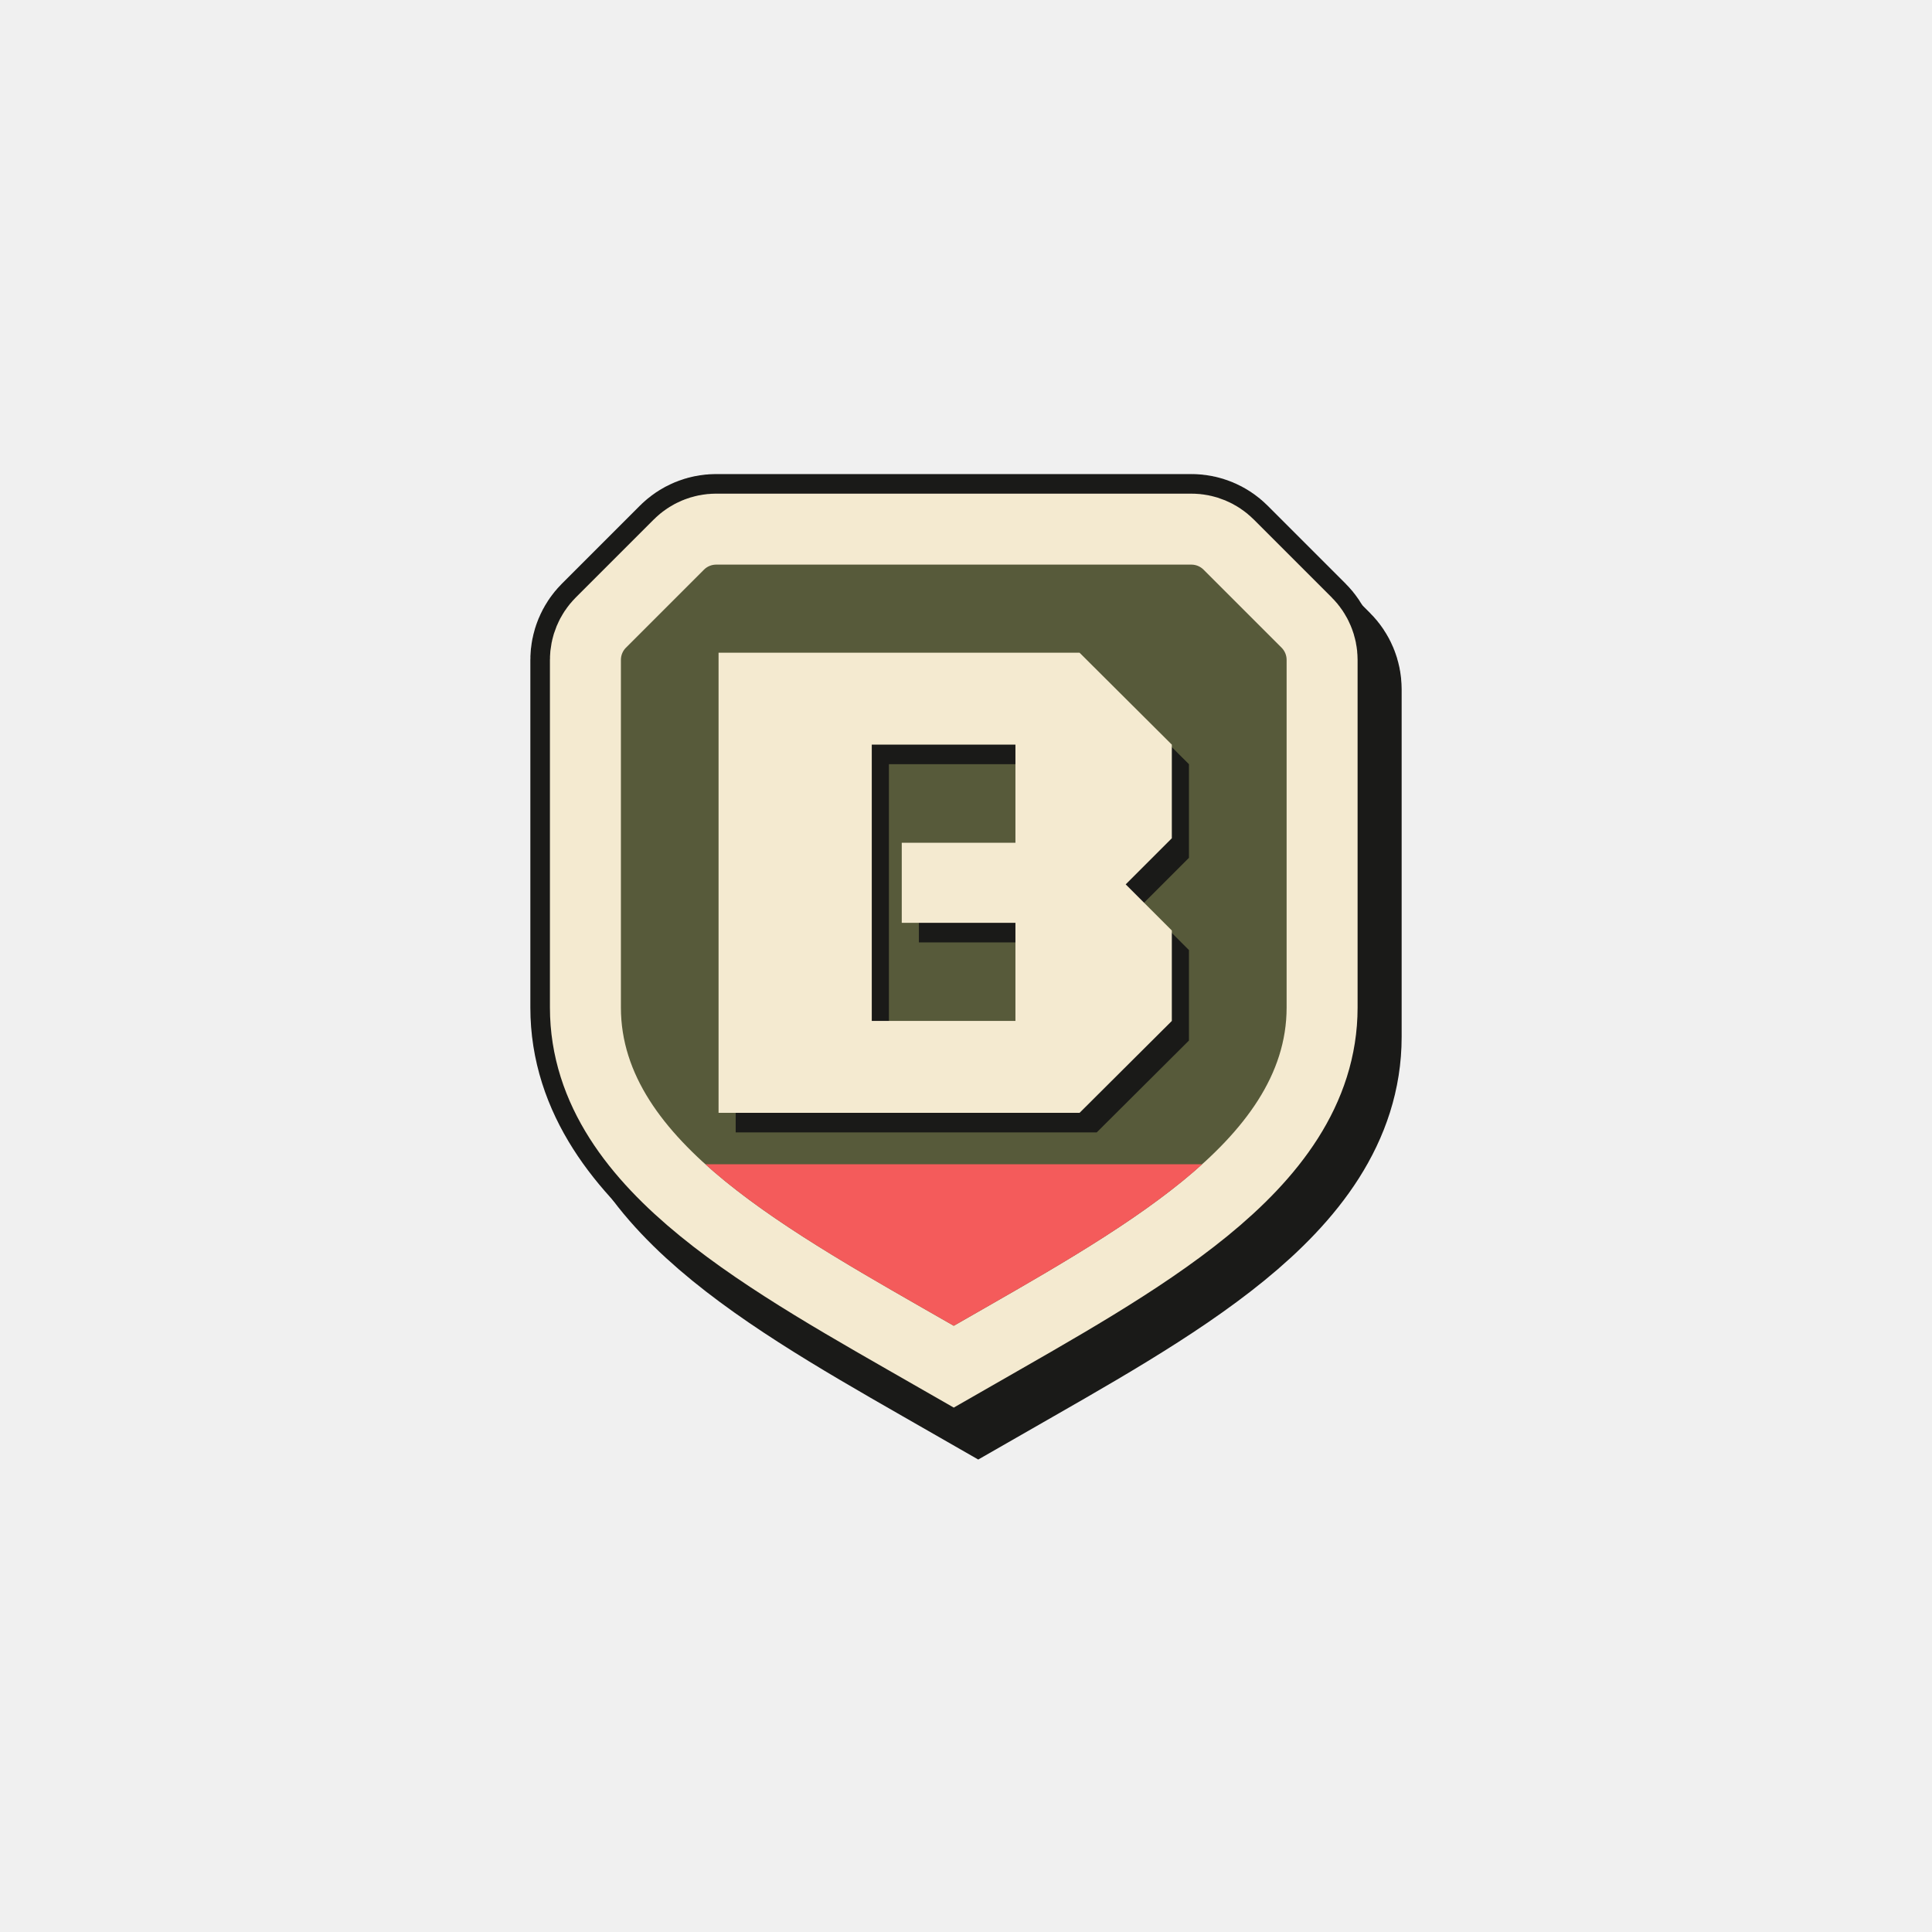
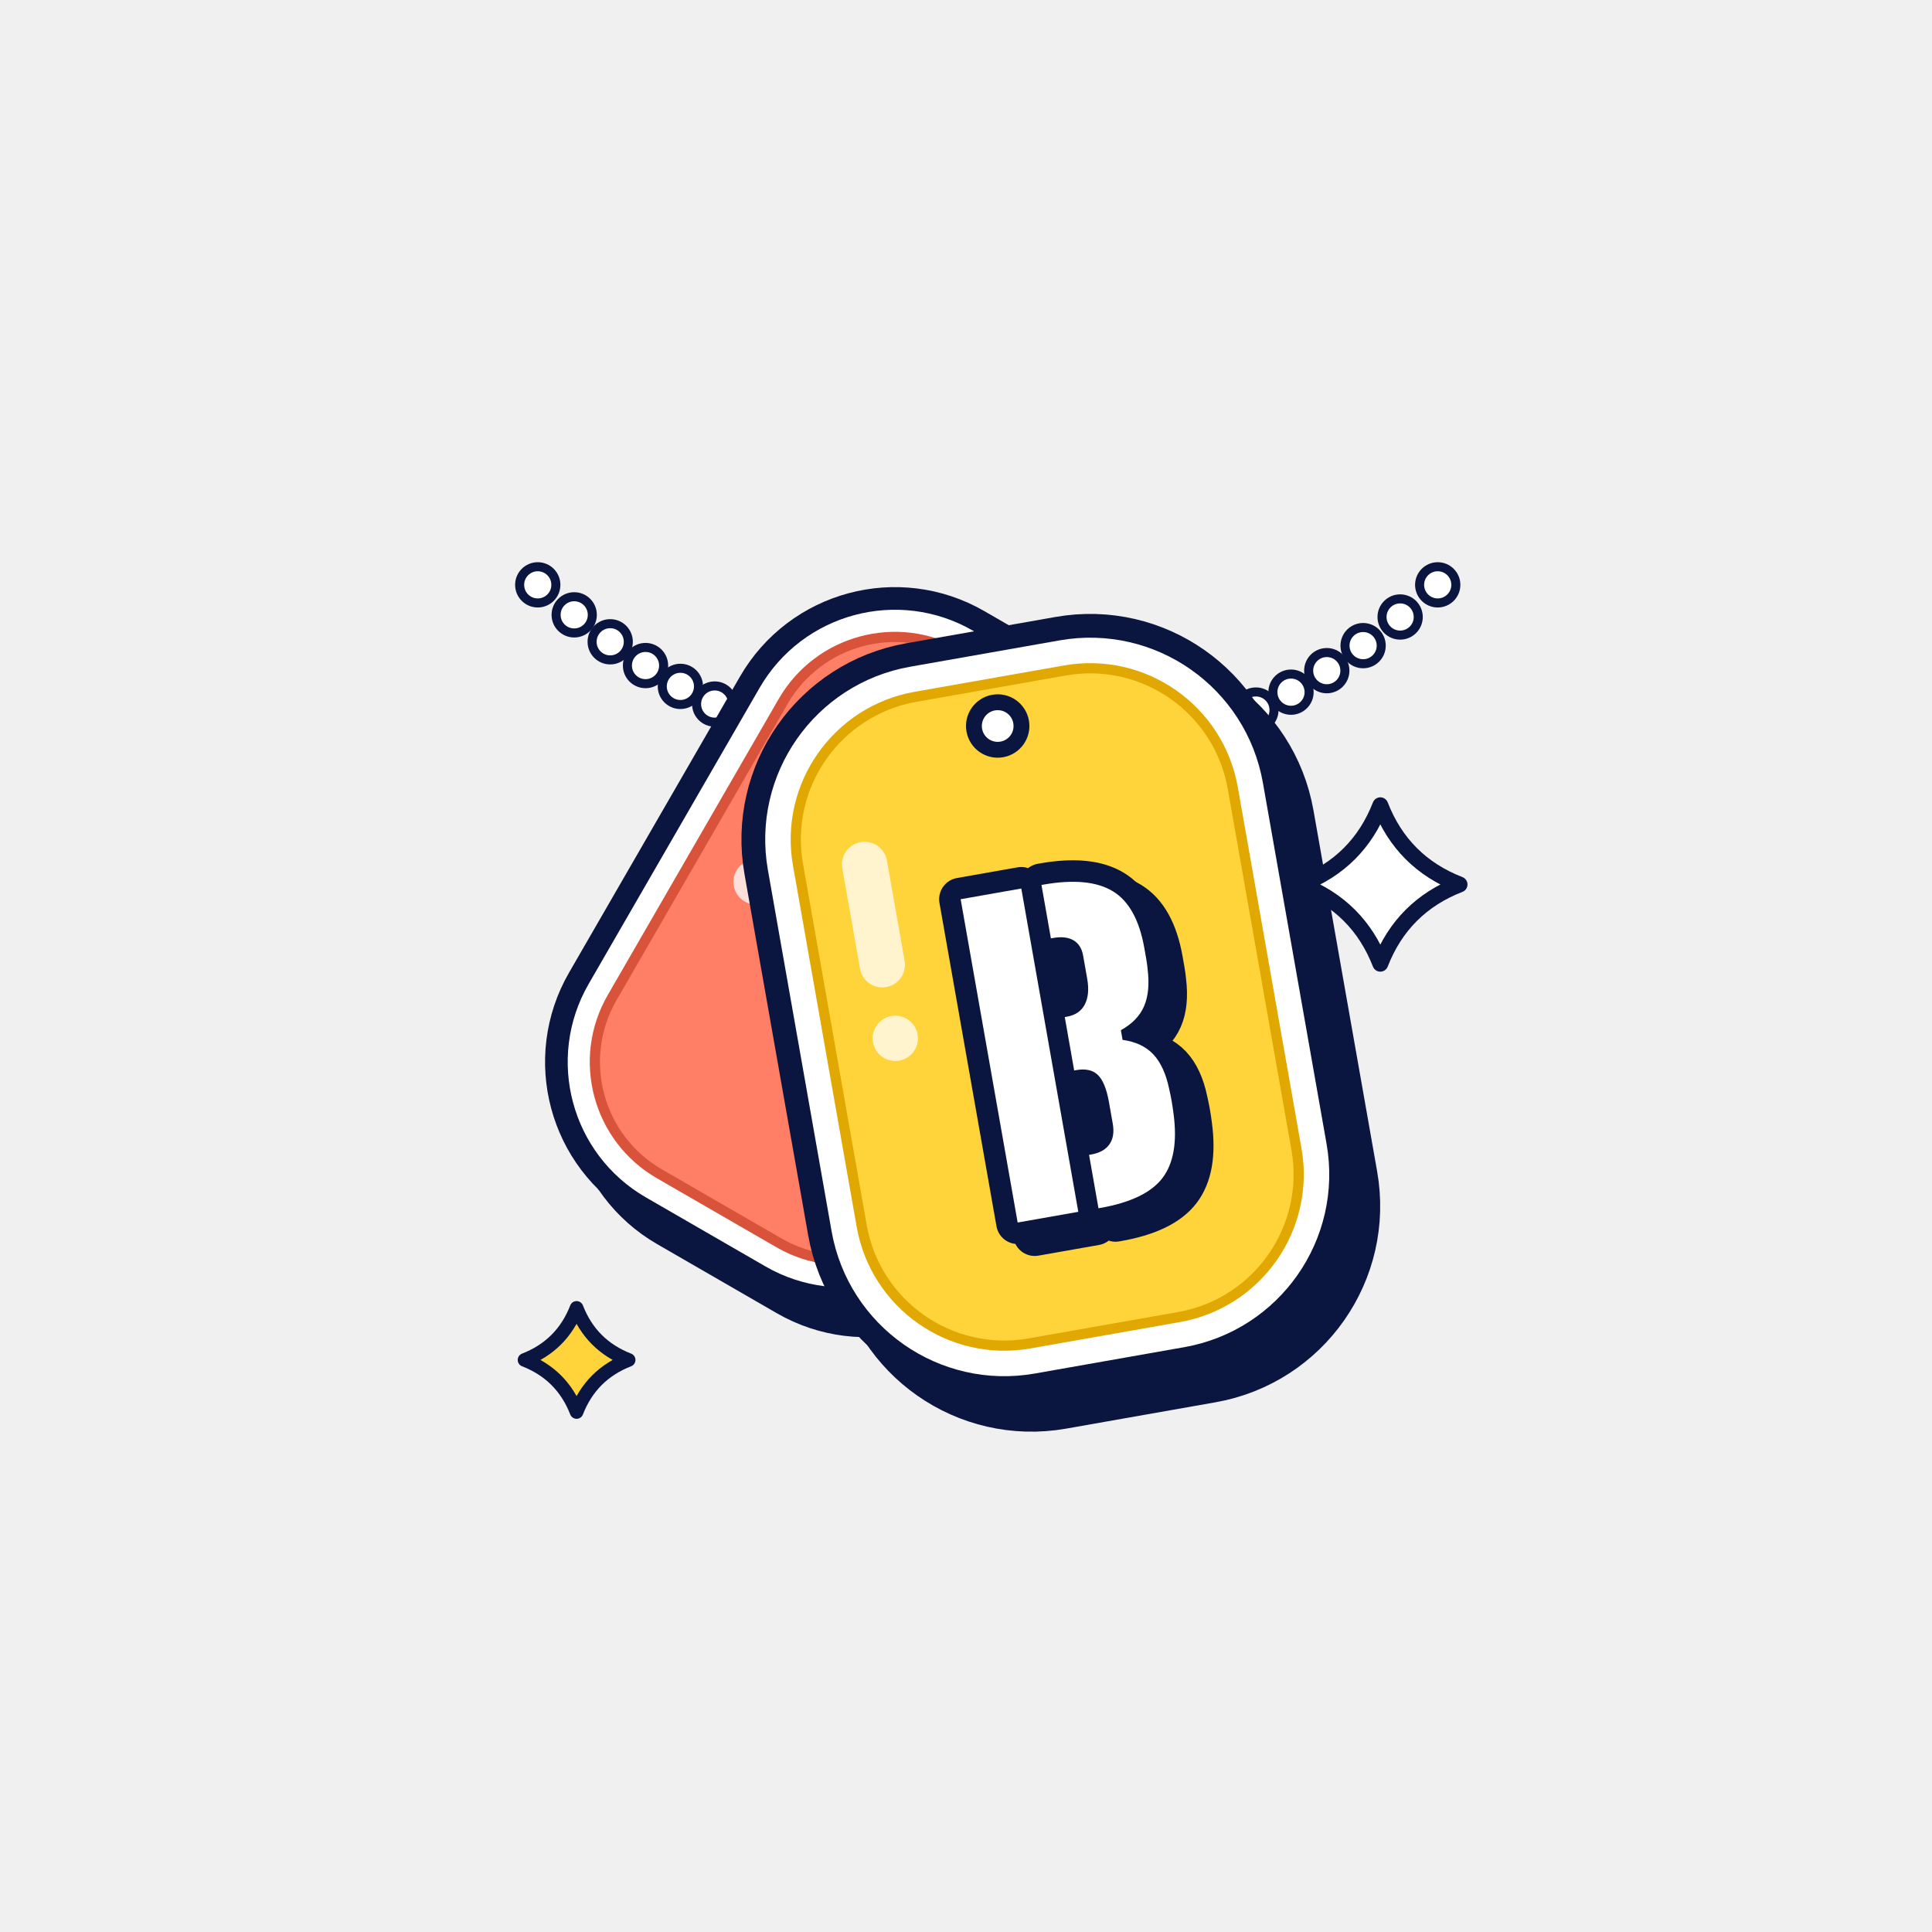
<svg xmlns="http://www.w3.org/2000/svg" viewBox="0 0 1024 1024" width="1024" height="1024">
-   <g transform="translate(512 512) scale(0.6486) translate(-512 -512)">
-     <path d="M307.8 184L696.2 184C699.9 184 703.5 185.5 706.1 188.1L769.9 251.9C772.5 254.5 774 258.1 774 261.8L774 546C774 655.2 638 728 502 806C366 728 230 655.2 230 546L230 261.8C230 258.1 231.5 254.5 234.1 251.9L297.9 188.1C300.5 185.5 304.1 184 307.8 184Z" transform="translate(20 24)" fill="#1A1A18" stroke="#1A1A18" stroke-width="148" stroke-linejoin="miter" stroke-miterlimit="8" />
-     <path d="M307.8 184L696.2 184C699.9 184 703.5 185.5 706.1 188.1L769.9 251.9C772.5 254.5 774 258.1 774 261.8L774 546C774 655.2 638 728 502 806C366 728 230 655.2 230 546L230 261.8C230 258.1 231.5 254.5 234.1 251.9L297.9 188.1C300.5 185.5 304.1 184 307.8 184Z" fill="#1A1A18" stroke="#1A1A18" stroke-width="148" stroke-linejoin="miter" stroke-miterlimit="8" />
-     <path d="M307.8 184L696.2 184C699.9 184 703.5 185.5 706.1 188.1L769.9 251.9C772.5 254.5 774 258.1 774 261.8L774 546C774 655.2 638 728 502 806C366 728 230 655.2 230 546L230 261.8C230 258.1 231.5 254.5 234.1 251.9L297.9 188.1C300.5 185.5 304.1 184 307.8 184Z" fill="#F4EAD0" stroke="#F4EAD0" stroke-width="116" stroke-linejoin="miter" stroke-miterlimit="8" />
-     <path d="M307.8 184L696.2 184C699.9 184 703.5 185.5 706.1 188.1L769.9 251.9C772.5 254.5 774 258.1 774 261.8L774 546C774 655.2 638 728 502 806C366 728 230 655.2 230 546L230 261.8C230 258.1 231.5 254.5 234.1 251.9L297.9 188.1C300.5 185.5 304.1 184 307.8 184Z" fill="#575A3A" />
-     <path d="M705 674C652.8 721.1 577.4 762.8 502 806C426.6 762.8 351.2 721.1 299 674L705 674Z" fill="#F45B5B" />
-     <path d="M309.8 632L309.8 256L604.8 256L680.2 331.1L680.2 407.6L642.5 445.3L680.2 483L680.2 556.9L604.8 632ZM435 331.1L435 556.9L552.4 556.9L552.4 476.7L459.5 476.7L459.5 411.3L552.4 411.3L552.4 331.1L435 331.1Z" transform="translate(14 16)" fill="#1A1A18" />
-     <path d="M309.8 632L309.8 256L604.8 256L680.2 331.1L680.2 407.6L642.5 445.3L680.2 483L680.2 556.9L604.8 632ZM435 331.1L435 556.9L552.4 556.9L552.4 476.7L459.5 476.7L459.5 411.3L552.4 411.3L552.4 331.1L435 331.1Z" fill="#F4EAD0" />
+   <g transform="translate(512 512) scale(0.6) translate(-512 -512) translate(28 50)">
+     <circle cx="105.7" cy="125.3" r="16" fill="#FFFFFF" stroke="#0B1640" stroke-width="8" stroke-linejoin="round" />
+     <circle cx="137.9" cy="151.8" r="16" fill="#FFFFFF" stroke="#0B1640" stroke-width="8" stroke-linejoin="round" />
+     <circle cx="169.7" cy="175.6" r="16" fill="#FFFFFF" stroke="#0B1640" stroke-width="8" stroke-linejoin="round" />
+     <circle cx="200.9" cy="196.6" r="16" fill="#FFFFFF" stroke="#0B1640" stroke-width="8" stroke-linejoin="round" />
+     <circle cx="231.7" cy="215" r="16" fill="#FFFFFF" stroke="#0B1640" stroke-width="8" stroke-linejoin="round" />
+     <circle cx="262" cy="230.6" r="16" fill="#FFFFFF" stroke="#0B1640" stroke-width="8" stroke-linejoin="round" />
+     <circle cx="291.8" cy="243.6" r="16" fill="#FFFFFF" stroke="#0B1640" stroke-width="8" stroke-linejoin="round" />
+     <circle cx="321" cy="253.8" r="16" fill="#FFFFFF" stroke="#0B1640" stroke-width="8" stroke-linejoin="round" />
+     <circle cx="349.8" cy="261.4" r="16" fill="#FFFFFF" stroke="#0B1640" stroke-width="8" stroke-linejoin="round" />
+     <circle cx="378.1" cy="266.2" r="16" fill="#FFFFFF" stroke="#0B1640" stroke-width="8" stroke-linejoin="round" />
+     <circle cx="405.9" cy="268.4" r="16" fill="#FFFFFF" stroke="#0B1640" stroke-width="8" stroke-linejoin="round" />
+     <circle cx="433.1" cy="267.8" r="16" fill="#FFFFFF" stroke="#0B1640" stroke-width="8" stroke-linejoin="round" />
+     <circle cx="459.9" cy="264.6" r="16" fill="#FFFFFF" stroke="#0B1640" stroke-width="8" stroke-linejoin="round" />
+     <circle cx="486.2" cy="258.6" r="16" fill="#FFFFFF" stroke="#0B1640" stroke-width="8" stroke-linejoin="round" />
+     <circle cx="512" cy="250" r="16" fill="#FFFFFF" stroke="#0B1640" stroke-width="8" stroke-linejoin="round" />
+     <circle cx="900.7" cy="125.3" r="16" fill="#FFFFFF" stroke="#0B1640" stroke-width="8" stroke-linejoin="round" />
+     <circle cx="867.5" cy="153.7" r="16" fill="#FFFFFF" stroke="#0B1640" stroke-width="8" stroke-linejoin="round" />
+     <circle cx="834.8" cy="179" r="16" fill="#FFFFFF" stroke="#0B1640" stroke-width="8" stroke-linejoin="round" />
+     <circle cx="802.7" cy="201.1" r="16" fill="#FFFFFF" stroke="#0B1640" stroke-width="8" stroke-linejoin="round" />
+     <circle cx="771.1" cy="220.1" r="16" fill="#FFFFFF" stroke="#0B1640" stroke-width="8" stroke-linejoin="round" />
+     <circle cx="740.1" cy="235.9" r="16" fill="#FFFFFF" stroke="#0B1640" stroke-width="8" stroke-linejoin="round" />
+     <circle cx="709.7" cy="248.6" r="16" fill="#FFFFFF" stroke="#0B1640" stroke-width="8" stroke-linejoin="round" />
+     <circle cx="679.8" cy="258.2" r="16" fill="#FFFFFF" stroke="#0B1640" stroke-width="8" stroke-linejoin="round" />
+     <circle cx="650.4" cy="264.7" r="16" fill="#FFFFFF" stroke="#0B1640" stroke-width="8" stroke-linejoin="round" />
+     <circle cx="621.7" cy="268" r="16" fill="#FFFFFF" stroke="#0B1640" stroke-width="8" stroke-linejoin="round" />
+     <circle cx="593.4" cy="268.2" r="16" fill="#FFFFFF" stroke="#0B1640" stroke-width="8" stroke-linejoin="round" />
+     <circle cx="565.7" cy="265.3" r="16" fill="#FFFFFF" stroke="#0B1640" stroke-width="8" stroke-linejoin="round" />
+     <circle cx="538.6" cy="259.2" r="16" fill="#FFFFFF" stroke="#0B1640" stroke-width="8" stroke-linejoin="round" />
+     <circle cx="512" cy="250" r="16" fill="#FFFFFF" stroke="#0B1640" stroke-width="8" stroke-linejoin="round" />
+     <g transform="translate(20 24) rotate(30 512 250)">
+       <rect x="337" y="212" width="350" height="530" rx="114" fill="#0B1640" stroke="#0B1640" stroke-width="88" stroke-linejoin="round" />
+     </g>
+     <g transform="rotate(30 512 250)">
+       <rect x="337" y="212" width="350" height="530" rx="114" fill="#FFFFFF" stroke="#0B1640" stroke-width="88" stroke-linejoin="round" />
+       <rect x="337" y="212" width="350" height="530" rx="114" fill="#FFFFFF" stroke="#FFFFFF" stroke-width="48" stroke-linejoin="round" />
+       <rect x="337" y="212" width="350" height="530" rx="114" fill="#FF7F66" stroke="#D9533B" stroke-width="9" stroke-linejoin="round" />
+       <circle cx="512" cy="250" r="24" fill="#0B1640" />
+       <rect x="376" y="310" width="40" height="120" rx="20" fill="#FFFFFF" fill-opacity="0.75" />
+       <circle cx="396" cy="476" r="20" fill="#FFFFFF" fill-opacity="0.75" />
+     </g>
+     <g transform="translate(24 28) rotate(-10 512 250)">
+       <rect x="317" y="212" width="390" height="580" rx="128" fill="#0B1640" stroke="#0B1640" stroke-width="96" stroke-linejoin="round" />
+     </g>
+     <g transform="rotate(-10 512 250)">
+       <rect x="317" y="212" width="390" height="580" rx="128" fill="#FFFFFF" stroke="#0B1640" stroke-width="96" stroke-linejoin="round" />
+       <rect x="317" y="212" width="390" height="580" rx="128" fill="#FFFFFF" stroke="#FFFFFF" stroke-width="54" stroke-linejoin="round" />
+       <rect x="317" y="212" width="390" height="580" rx="128" fill="#FFD43A" stroke="#E0A800" stroke-width="9" stroke-linejoin="round" />
+       <circle cx="512" cy="250" r="28" fill="#0B1640" />
+       <rect x="355" y="330" width="40" height="130" rx="20" fill="#FFFFFF" fill-opacity="0.75" />
+       <circle cx="375" cy="506" r="20" fill="#FFFFFF" fill-opacity="0.75" />
+       <g transform="translate(13 13)">
+         <path d="M453.2 685.0L453.2 395.0L507.6 395.0L507.6 685.0ZM525.7 685.0L525.7 637.1L527.5 637.1Q539.0 637.1 545.0 631.1Q551.1 625.0 551.1 613.6Q551.1 608.7 551.1 604.0Q551.1 599.3 551.1 594.4Q551.1 576.4 545.6 568.9Q540.1 561.4 527.5 561.4L525.7 561.4L525.7 513.5L527.5 513.5Q539.0 513.5 545.0 505.7Q551.1 497.8 551.1 483.5Q551.1 478.2 551.1 473.0Q551.1 467.9 551.1 462.8Q551.1 453.2 545.0 448.0Q539.0 442.9 527.5 442.9L525.7 442.9L525.7 395.0L527.5 395.0Q568.1 395.0 586.8 411.4Q605.5 427.8 605.5 465.7Q605.5 470.8 605.5 475.5Q605.5 480.2 605.1 484.9Q604.0 504.7 596.3 516.3Q588.6 528.0 572.5 533.5L572.5 542.2Q589.2 547.6 597.0 559.5Q604.8 571.4 605.5 591.8Q605.8 597.8 605.8 602.9Q605.8 608.0 605.5 614.3Q603.9 652.0 586.0 668.5Q568.1 685.0 527.5 685.0Z" fill="#0B1640" stroke="#0B1640" stroke-width="38" stroke-linejoin="round" />
+       </g>
+       <path d="M453.2 685.0L453.2 395.0L507.6 395.0L507.6 685.0ZM525.7 685.0L525.7 637.1L527.5 637.1Q539.0 637.1 545.0 631.1Q551.1 625.0 551.1 613.6Q551.1 608.7 551.1 604.0Q551.1 599.3 551.1 594.4Q551.1 576.4 545.6 568.9Q540.1 561.4 527.5 561.4L525.7 561.4L525.7 513.5L527.5 513.5Q539.0 513.5 545.0 505.7Q551.1 497.8 551.1 483.5Q551.1 478.2 551.1 473.0Q551.1 467.9 551.1 462.8Q551.1 453.2 545.0 448.0Q539.0 442.9 527.5 442.9L525.7 442.9L525.7 395.0L527.5 395.0Q568.1 395.0 586.8 411.4Q605.5 427.8 605.5 465.7Q605.5 470.8 605.5 475.5Q605.5 480.2 605.1 484.9Q604.0 504.7 596.3 516.3Q588.6 528.0 572.5 533.5L572.5 542.2Q589.2 547.6 597.0 559.5Q604.8 571.4 605.5 591.8Q605.8 597.8 605.8 602.9Q605.8 608.0 605.5 614.3Q603.9 652.0 586.0 668.5Q568.1 685.0 527.5 685.0Z" fill="#0B1640" stroke="#0B1640" stroke-width="38" stroke-linejoin="round" />
+       <path d="M453.2 685.0L453.2 395.0L507.6 395.0L507.6 685.0ZM525.7 685.0L525.7 637.1L527.5 637.1Q539.0 637.1 545.0 631.1Q551.1 625.0 551.1 613.6Q551.1 608.7 551.1 604.0Q551.1 599.3 551.1 594.4Q551.1 576.4 545.6 568.9Q540.1 561.4 527.5 561.4L525.7 561.4L525.7 513.5L527.5 513.5Q539.0 513.5 545.0 505.7Q551.1 497.8 551.1 483.5Q551.1 478.2 551.1 473.0Q551.1 467.9 551.1 462.8Q551.1 453.2 545.0 448.0Q539.0 442.9 527.5 442.9L525.7 442.9L525.7 395.0L527.5 395.0Q568.1 395.0 586.8 411.4Q605.5 427.8 605.5 465.7Q605.5 470.8 605.5 475.5Q605.5 480.2 605.1 484.9Q604.0 504.7 596.3 516.3Q588.6 528.0 572.5 533.5L572.5 542.2Q589.2 547.6 597.0 559.5Q604.8 571.4 605.5 591.8Q605.8 597.8 605.8 602.9Q605.8 608.0 605.5 614.3Q603.9 652.0 586.0 668.5Q568.1 685.0 527.5 685.0Z" fill="#FFFFFF" />
+     </g>
+     <circle cx="512" cy="250" r="18" fill="#FFFFFF" stroke="#0B1640" stroke-width="8" stroke-linejoin="round" />
+   </g>
+   <g transform="translate(512 512) scale(0.6) translate(-512 -512)">
+     <path d="M878 370Q897.6 420.4 948 440Q897.6 459.6 878 510Q858.4 459.6 808 440Q858.4 420.4 878 370Z" fill="#FFFFFF" stroke="#0B1640" stroke-width="14" stroke-linejoin="round" />
+     <path d="M168 814Q180.88 847.12 214 860Q180.88 872.88 168 906Q155.12 872.88 122 860Q155.12 847.12 168 814Z" fill="#FFD43A" stroke="#0B1640" stroke-width="12" stroke-linejoin="round" />
  </g>
</svg>
